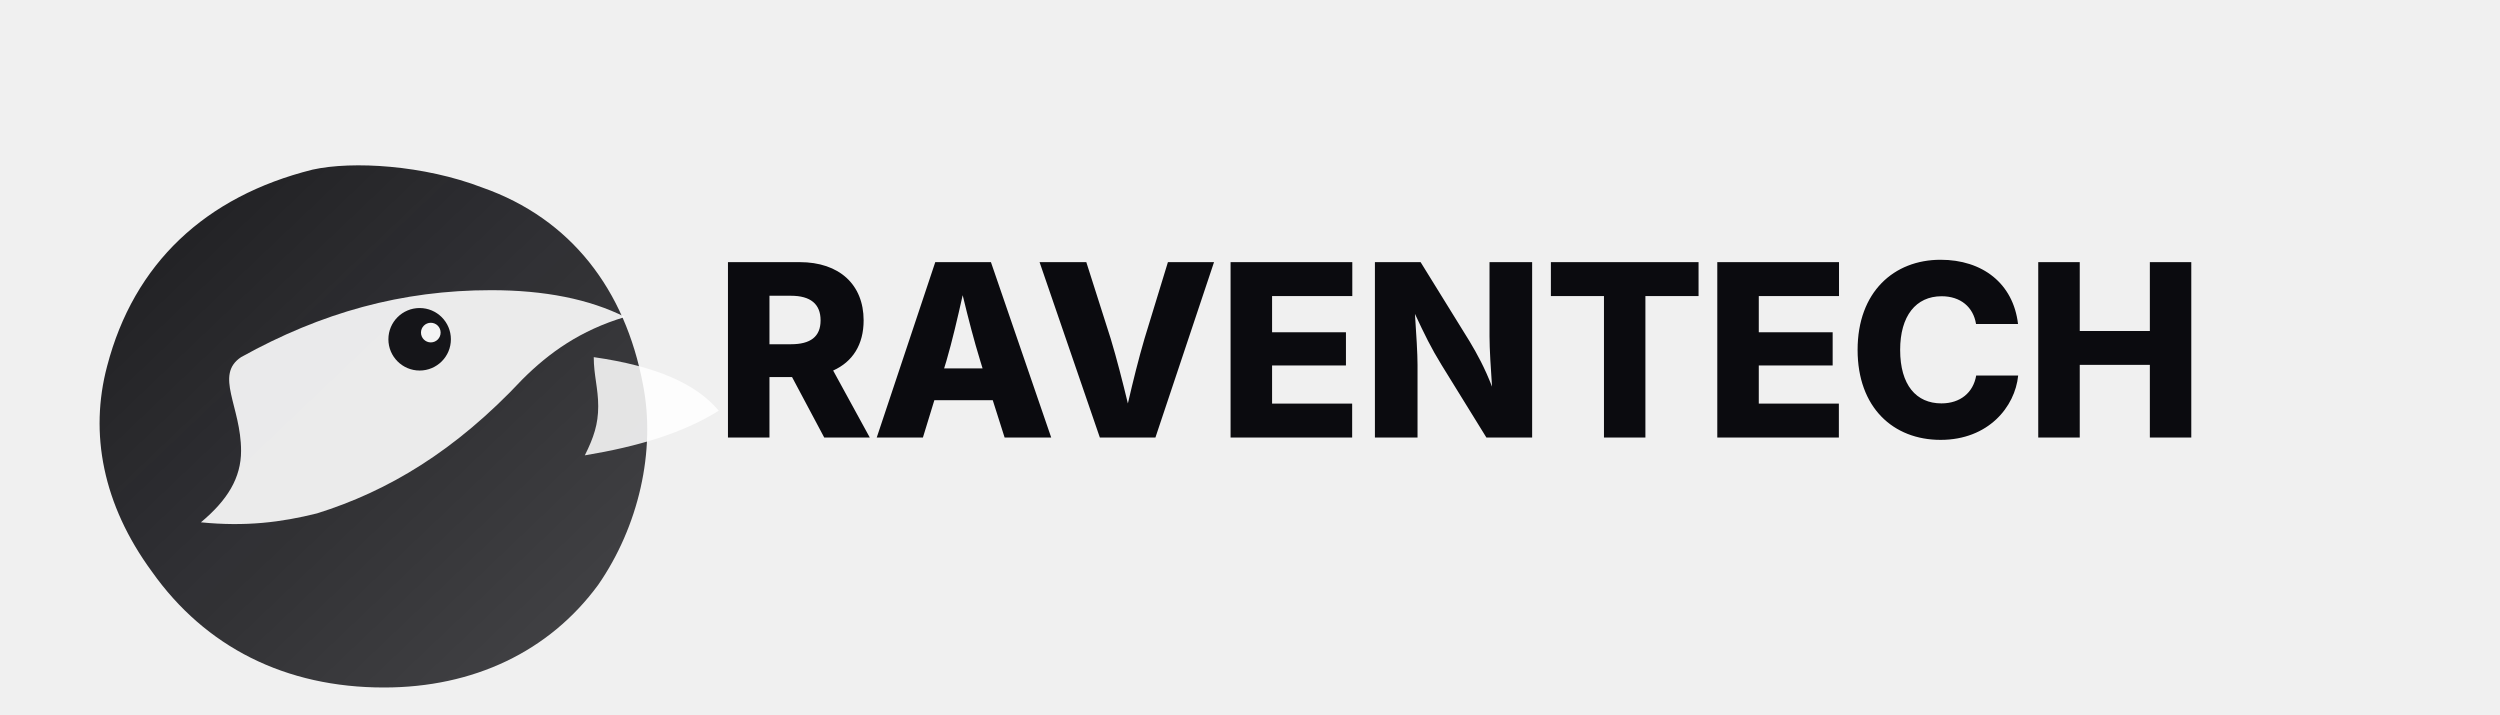
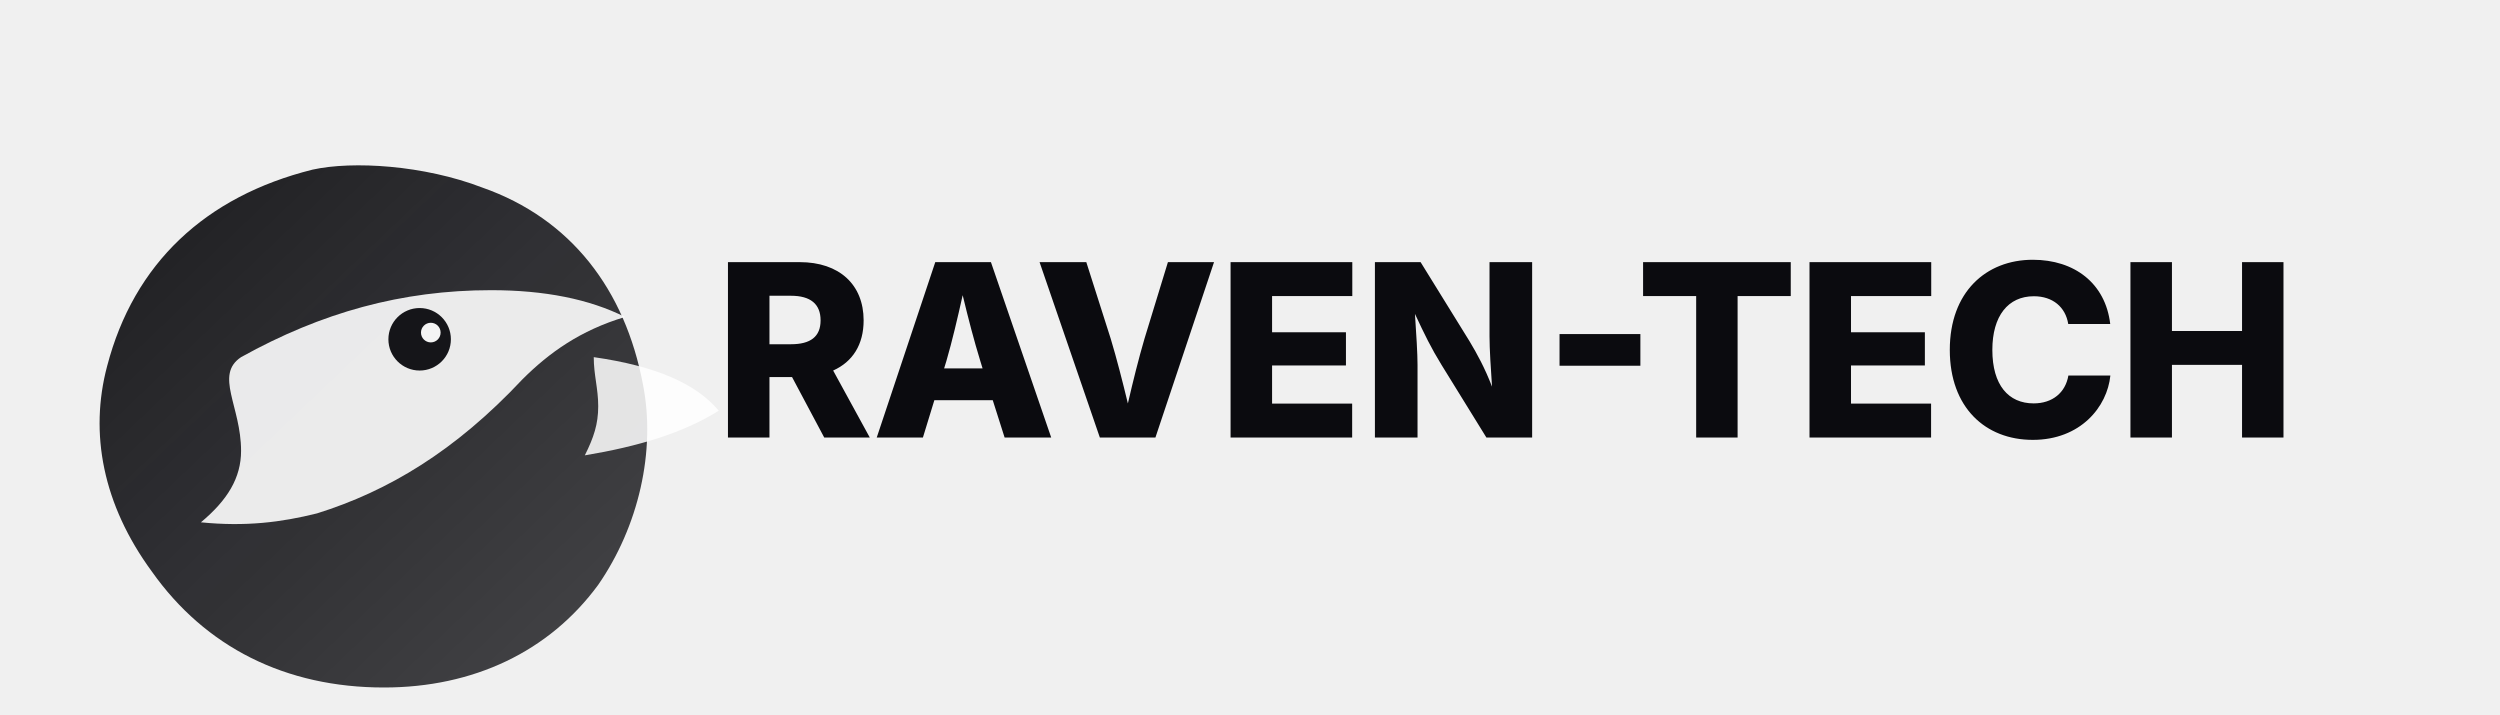
- <svg xmlns="http://www.w3.org/2000/svg" viewBox="0 0 560 160" role="img" aria-label="RavenTech.ai">
+ <svg xmlns="http://www.w3.org/2000/svg" viewBox="0 0 560 160" role="img" aria-label="Raven-Tech.co">
  <defs>
    <linearGradient id="glass" x1="0" y1="0" x2="1" y2="1">
      <stop offset="0" stop-color="#0b0b0f" stop-opacity="0.92" />
      <stop offset="1" stop-color="#0b0b0f" stop-opacity="0.75" />
    </linearGradient>
  </defs>
  <g transform="translate(18,18)">
    <path d="M90 24c20 7 32 23 36 44 3 15-1 32-10 45-11 15-28 23-48 23-22 0-40-9-52-26C5 95 2 79 6 64c6-23 22-38 46-44 9-2 25-1 38 4z" fill="url(#glass)" />
    <path d="M36 62c18-10 36-15 56-15 12 0 22 2 30 6-10 3-17 8-23 14-15 16-30 25-46 30-8 2-16 3-26 2 6-5 9-10 9-16 0-10-6-17-0-21z" fill="#ffffff" fill-opacity="0.90" />
    <circle cx="76" cy="58" r="7" fill="#0b0b0f" fill-opacity="0.95" />
    <circle cx="78.5" cy="56.5" r="2.2" fill="#ffffff" fill-opacity="0.95" />
    <path d="M115 62c14 2 23 6 28 12-8 5-18 8-30 10 2-4 3-7 3-11s-1-7-1-11z" fill="#ffffff" fill-opacity="0.86" />
  </g>
  <g transform="translate(160,98)">
-     <text x="0" y="0" font-family="-apple-system, BlinkMacSystemFont, 'SF Pro Display', 'SF Pro Text', system-ui, sans-serif" font-size="54" font-weight="800" letter-spacing="-0.6" fill="#0b0b0f">RAVENTECH</text>
-     <text x="410" y="0" font-family="-apple-system, BlinkMacSystemFont, 'SF Pro Display', 'SF Pro Text', system-ui, sans-serif" font-size="54" font-weight="700" letter-spacing="-0.6" fill="#0b0b0f" fill-opacity="0.78">.ai</text>
+     <text x="0" y="0" font-family="-apple-system, BlinkMacSystemFont, 'SF Pro Display', 'SF Pro Text', system-ui, sans-serif" font-size="54" font-weight="800" letter-spacing="-0.6" fill="#0b0b0f">RAVEN-TECH</text>
+     <text x="410" y="0" font-family="-apple-system, BlinkMacSystemFont, 'SF Pro Display', 'SF Pro Text', system-ui, sans-serif" font-size="54" font-weight="700" letter-spacing="-0.6" fill="#0b0b0f" fill-opacity="0.78">.co</text>
  </g>
</svg>
